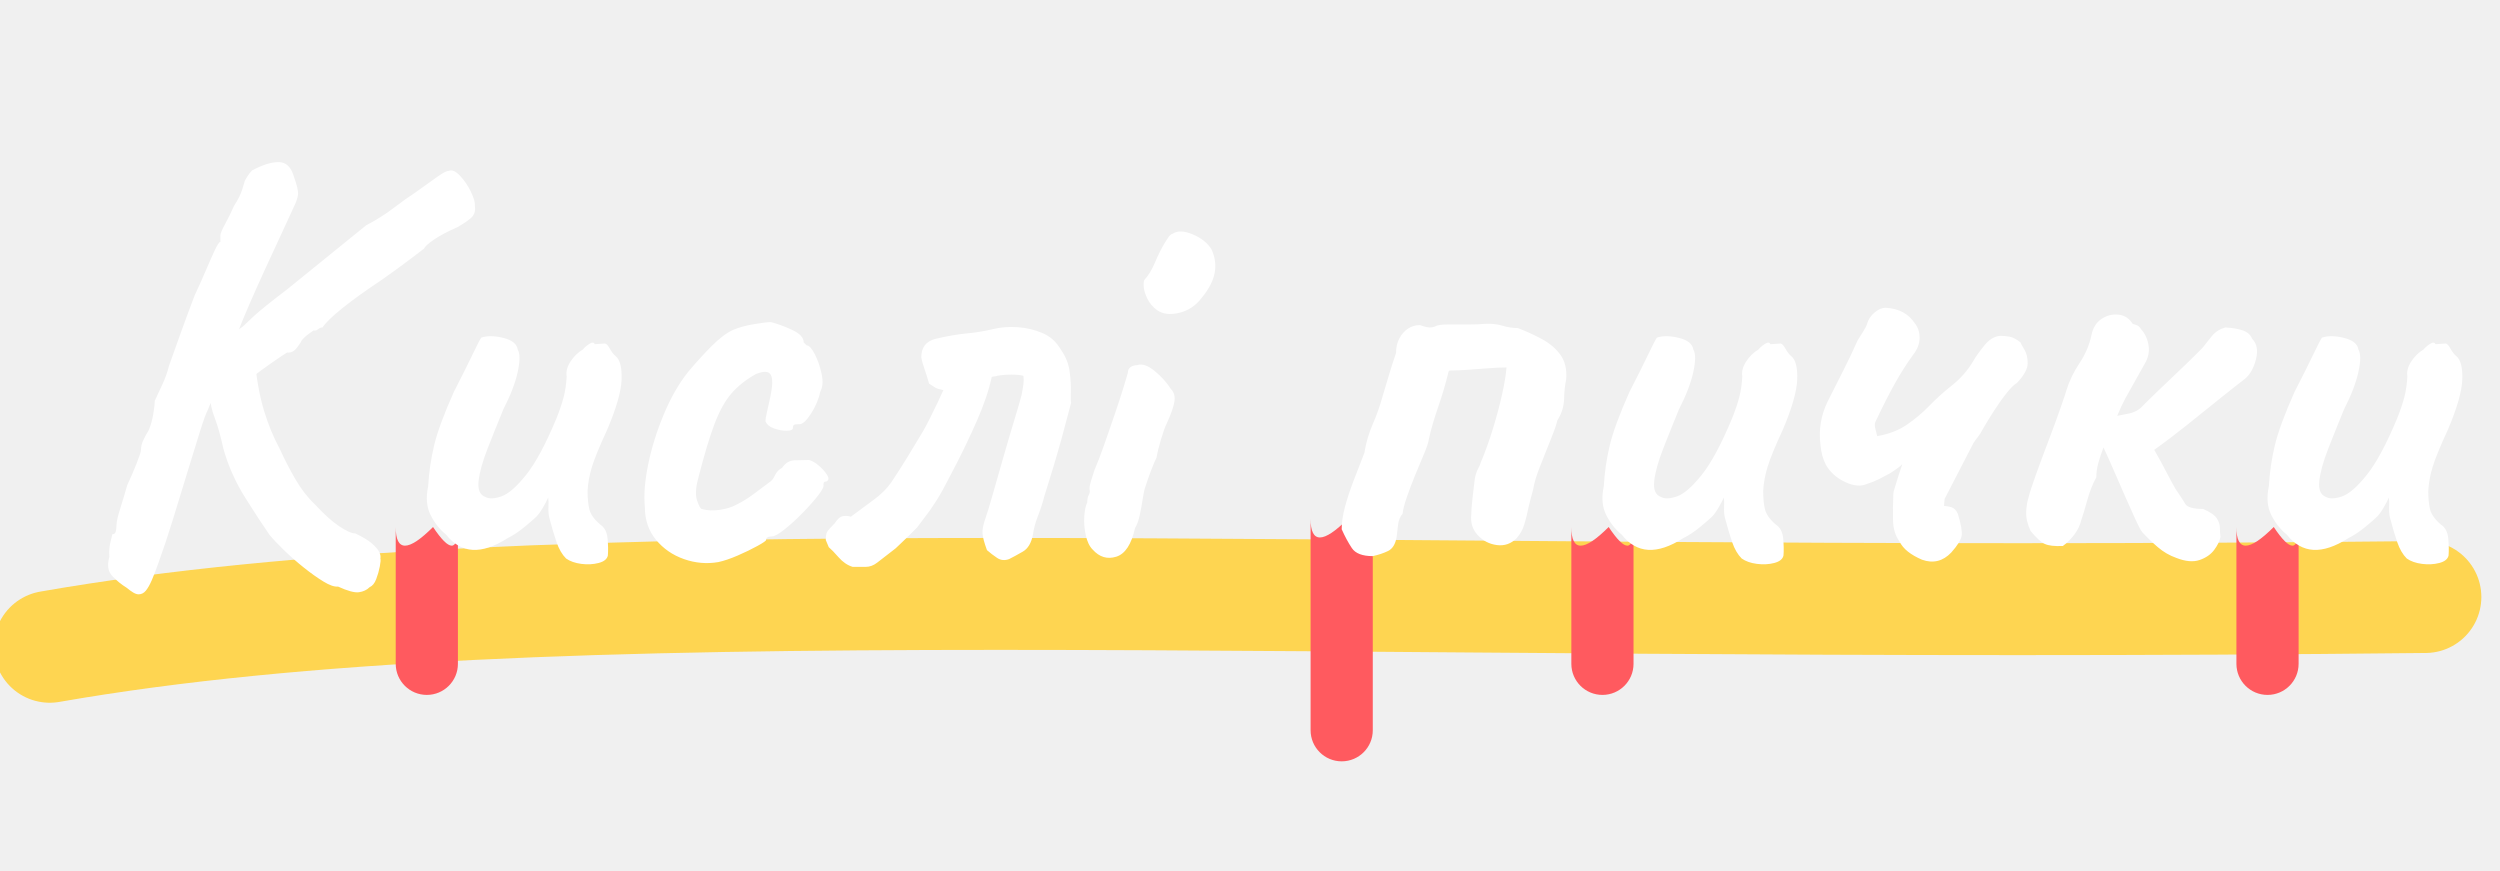
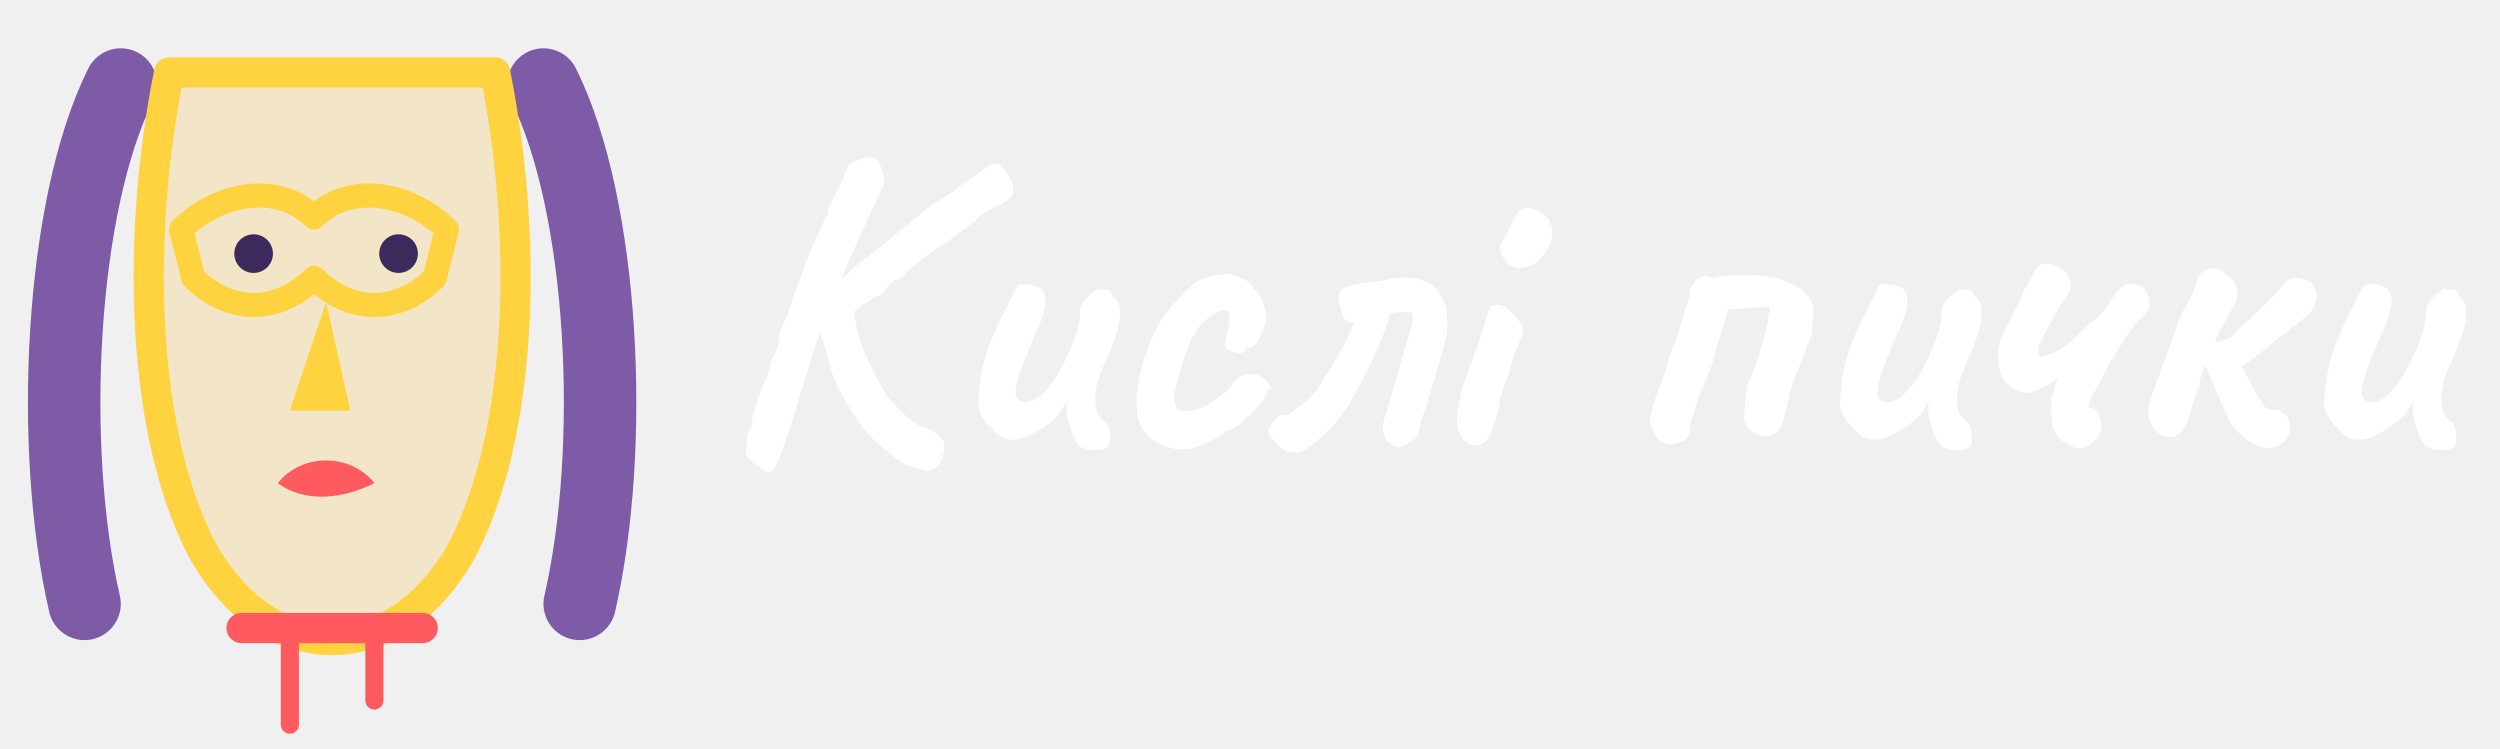
- <svg xmlns="http://www.w3.org/2000/svg" viewBox="0 0 402 140">
-   <path d="M8 104c80-14 200-6 382 -8" fill="none" stroke="#ffd23f" stroke-width="18" stroke-linecap="round" opacity=".9" />
-   <path d="M69.632 84.742 q4 6 4 0 v22 a5 5 0 0 1 -10 0 v-22 q0 6 6 0z" fill="#ff5a5f" />
-   <path d="M216.744 83.424 q4 6 4 0 v34 a5 5 0 0 1 -10 0 v-34 q0 6 6 0z" fill="#ff5a5f" />
-   <path d="M258.672 84.742 q4 6 4 0 v22 a5 5 0 0 1 -10 0 v-22 q0 6 6 0z" fill="#ff5a5f" />
-   <path d="M365.616 84.742 q4 6 4 0 v22 a5 5 0 0 1 -10 0 v-22 q0 6 6 0z" fill="#ff5a5f" />
-   <path fill="#ffffff" d="M20.368 94.512Q19.12 93.744 18.064 92.64Q17.008 91.536 17.584 89.568Q17.488 88.35 17.728 87.319Q17.968 86.288 18.064 85.913Q18.544 85.913 18.64 85.351Q18.736 84.789 18.736 84.414Q18.736 83.664 19.312 81.84Q19.888 80.016 20.464 78.0Q21.232 76.368 21.952 74.559Q22.672 72.75 22.672 72.336Q22.672 71.568 23.056 70.752Q23.44 69.936 23.92 69.168Q24.4 68.016 24.64 66.624Q24.88 65.232 24.88 64.464Q25.456 63.216 26.128 61.776Q26.8 60.336 27.184 58.8Q27.76 57.168 28.912 53.952Q30.064 50.736 31.312 47.472Q32.176 45.648 33.015 43.678Q33.855 41.708 34.507 40.3Q35.16 38.893 35.44 38.893Q35.44 38.893 35.44 38.565Q35.44 38.236 35.44 37.861Q35.44 37.392 36.208 36.0Q36.976 34.608 37.648 33.072Q38.608 31.632 38.992 30.336Q39.376 29.04 39.376 29.04Q39.376 29.04 39.743 28.428Q40.109 27.816 40.528 27.408Q43.024 26.064 44.8 26.064Q46.576 26.064 47.248 28.368Q48.016 30.48 47.92 31.296Q47.824 32.112 47.248 33.264Q46.48 34.992 45.248 37.617Q44.015 40.242 42.641 43.249Q41.266 46.255 40.081 48.976Q38.896 51.696 38.176 53.621Q37.456 55.546 37.456 56.016L33.424 65.904Q33.04 66.576 32.176 69.312Q31.312 72.048 30.16 75.84Q29.008 79.632 27.808 83.52Q26.608 87.408 25.456 90.576Q24.88 92.208 24.4 93.312Q23.92 94.416 23.44 94.992Q22.96 95.568 22.288 95.568Q21.904 95.568 21.424 95.28Q20.944 94.992 20.368 94.512ZM54.352 94.32Q53.488 94.416 52.0 93.504Q50.512 92.592 48.832 91.248Q47.152 89.904 45.664 88.464Q44.176 87.024 43.312 85.968Q41.776 83.76 39.424 80.016Q37.072 76.272 35.92 72.144Q35.248 69.072 34.528 67.2Q33.808 65.328 33.808 63.888L33.904 57.936L40.912 57.456Q41.41 62.64 42.457 66.048Q43.504 69.456 44.944 72.097Q46.096 74.64 47.488 77.04Q48.88 79.44 50.608 81.072Q52.816 83.472 54.544 84.624Q56.272 85.776 57.136 85.776Q58.96 86.64 59.824 87.408Q60.688 88.176 60.976 88.752Q61.264 89.328 61.168 89.808Q61.264 90.096 61.072 91.104Q60.88 92.112 60.496 93.12Q60.112 94.128 59.44 94.416Q58.768 95.088 57.712 95.232Q56.656 95.376 54.352 94.32ZM32.08 57.648 39.088 52.469Q39.376 52.176 40.768 50.88Q42.16 49.584 46.192 46.512L58.864 36.24Q61.264 34.992 63.28 33.456Q65.296 31.92 66.64 31.056Q68.272 29.904 70.0 28.656Q71.728 27.408 72.112 27.504Q72.88 27.12 73.936 28.224Q74.992 29.328 75.712 30.816Q76.432 32.304 76.353 33.072Q76.528 34.032 76.048 34.704Q75.568 35.376 73.552 36.528Q71.152 37.584 69.76 38.544Q68.368 39.504 68.176 39.984Q68.176 39.984 66.16 41.52Q64.144 43.056 61.36 45.018Q57.52 47.568 55.072 49.536Q52.624 51.504 51.856 52.656Q51.472 52.656 51.136 52.944Q50.8 53.232 50.416 53.136Q50.416 53.136 49.658 53.68Q48.9 54.224 48.496 54.768Q48.304 55.206 47.68 55.995Q47.056 56.784 46.152 56.688Q45.52 57.072 43.792 58.272Q42.064 59.472 40.192 60.912Q38.32 62.352 36.976 63.504Q35.632 64.656 35.536 64.848Z M91.024 89.808Q90.064 88.848 89.488 87.168Q88.912 85.488 88.336 83.28Q88.144 82.512 88.192 81.552Q88.24 80.592 88.144 80.016Q87.856 80.688 87.232 81.744Q86.608 82.8 86.032 83.28Q85.648 83.664 84.304 84.768Q82.96 85.872 81.616 86.544Q78.448 88.56 76.0 88.416Q73.552 88.272 71.728 85.968Q70.192 84.72 69.232 82.8Q68.272 80.88 68.848 78.192Q69.04 74.832 69.808 71.616Q70.576 68.4 72.976 63.024Q74.992 59.088 76.048 56.88Q77.104 54.672 77.392 54.288Q78.832 53.808 80.944 54.336Q83.056 54.864 83.248 56.208Q83.824 57.168 83.248 59.808Q82.672 62.448 80.944 65.808Q79.6 69.072 78.4 72.144Q77.2 75.216 76.96 77.328Q76.72 79.44 78.064 79.92Q78.928 80.4 80.608 79.824Q82.288 79.248 84.592 76.368Q86.896 73.488 89.488 67.248Q90.256 65.328 90.64 63.84Q91.024 62.352 91.12 60.528Q90.928 59.376 91.744 58.128Q92.56 56.88 93.712 56.208Q94.096 55.728 94.768 55.296Q95.44 54.864 95.632 55.344L97.168 55.248Q97.552 55.152 98.032 56.016Q98.512 56.88 98.992 57.264Q100.048 58.128 99.952 61.008Q99.856 63.888 97.648 69.072Q95.824 73.008 95.2 75.024Q94.576 77.04 94.48 78.96Q94.48 80.688 94.768 81.888Q95.056 83.088 96.496 84.336Q97.552 85.008 97.696 86.592Q97.84 88.176 97.744 89.328Q97.552 90.192 96.256 90.528Q94.96 90.864 93.472 90.672Q91.984 90.48 91.024 89.808Z M115.504 90.384Q112.72 90.864 109.984 89.904Q107.248 88.944 105.472 86.784Q103.696 84.624 103.696 81.552Q103.408 78.672 104.224 74.688Q105.04 70.704 106.72 66.672Q108.4 62.64 110.608 59.856Q112.528 57.552 114.448 55.632Q116.368 53.712 117.904 53.04Q119.248 52.464 121.216 52.128Q123.184 51.792 123.952 51.792Q125.488 52.176 127.36 53.04Q129.232 53.904 129.232 55.056Q129.232 55.056 129.472 55.296Q129.712 55.536 129.712 55.536Q130.288 55.536 131.008 56.928Q131.728 58.32 132.112 60.096Q132.496 61.872 131.92 62.928Q131.536 64.752 130.432 66.48Q129.328 68.208 128.56 68.208Q128.176 68.208 127.84 68.256Q127.504 68.304 127.504 68.784Q127.504 69.264 126.496 69.264Q125.488 69.264 124.432 68.88Q123.376 68.496 123.088 67.728Q123.088 67.248 123.28 66.48Q123.472 65.712 123.856 63.888Q124.432 61.2 123.952 60.288Q123.472 59.376 121.552 60.144Q119.152 61.488 117.616 63.264Q116.08 65.04 114.88 68.208Q113.68 71.376 112.24 77.04Q111.664 79.248 112.096 80.496Q112.528 81.744 112.816 81.84Q114.16 82.224 115.744 81.984Q117.328 81.744 118.384 81.168Q119.92 80.4 121.12 79.488Q122.32 78.576 123.76 77.52Q124.24 77.232 124.624 76.416Q125.008 75.6 125.776 75.216Q126.544 74.064 127.744 74.016Q128.944 73.968 130.096 73.968Q130.864 74.16 131.728 74.928Q132.592 75.696 133.024 76.416Q133.456 77.136 132.88 77.424Q132.496 77.424 132.448 77.664Q132.4 77.904 132.4 77.904Q132.592 78.322 131.584 79.627Q130.576 80.932 129.04 82.498Q127.504 84.064 126.112 85.16Q124.72 86.256 124.144 86.256Q123.184 86.256 123.184 86.832Q123.184 87.024 121.792 87.792Q120.4 88.56 118.624 89.328Q116.848 90.096 115.504 90.384Z M137.104 91.152Q135.856 90.768 134.848 89.616Q133.84 88.464 133.264 87.984Q133.168 87.696 133.024 87.408Q132.88 87.12 132.784 86.832Q132.784 85.872 133.024 85.488Q133.264 85.104 134.224 84.144Q134.896 83.088 135.568 82.992Q136.24 82.896 136.816 83.088Q138.736 81.648 140.512 80.352Q142.288 79.056 143.344 77.52Q144.688 75.504 145.984 73.392Q147.28 71.28 148.528 69.168Q149.008 68.304 149.584 67.152Q150.16 66.0 150.736 64.8Q151.312 63.6 151.696 62.736Q150.736 62.544 150.352 62.304Q149.968 62.064 149.392 61.68Q149.104 60.624 148.672 59.376Q148.24 58.128 148.144 57.456Q148.144 55.056 150.448 54.48Q153.328 53.808 155.44 53.616Q157.552 53.424 159.568 52.944Q161.488 52.464 163.6 52.608Q165.712 52.752 167.536 53.52Q168.496 53.904 169.264 54.576Q170.032 55.248 170.704 56.4Q171.76 57.936 172.0 59.76Q172.24 61.584 172.192 62.976Q172.144 64.368 172.24 64.752Q171.952 65.808 171.376 68.016Q170.8 70.224 170.08 72.72Q169.36 75.216 168.736 77.184Q168.112 79.152 167.92 79.824Q167.536 81.36 166.912 82.944Q166.288 84.528 166.096 85.968Q165.712 87.984 164.464 88.704Q163.216 89.424 162.256 89.904Q161.2 90.288 160.336 89.712Q159.472 89.136 158.704 88.464Q158.032 86.64 157.984 85.728Q157.936 84.816 158.512 83.184Q158.8 82.416 159.568 79.728Q160.336 77.04 161.296 73.68Q162.256 70.32 163.12 67.488Q163.984 64.656 164.272 63.504Q164.464 62.544 164.56 61.824Q164.656 61.104 164.56 60.432Q163.888 60.24 162.64 60.24Q161.392 60.24 160.336 60.432Q160.144 60.528 159.904 60.528Q159.664 60.528 159.472 60.624Q159.088 62.352 158.512 64.032Q157.936 65.712 157.12 67.584Q156.304 69.456 155.2 71.76Q154.096 74.064 152.56 76.944Q151.6 78.864 150.64 80.4Q149.68 81.936 148.624 83.28L147.472 84.816Q146.896 85.392 146.224 86.064Q145.552 86.736 144.976 87.264Q144.4 87.792 144.016 88.176L141.04 90.48Q140.176 91.152 139.216 91.152Q138.256 91.152 137.104 91.152Z M175.696 88.368Q174.928 87.6 174.592 86.064Q174.256 84.528 174.352 83.04Q174.448 81.552 174.832 80.784Q174.832 80.016 175.072 79.584Q175.312 79.152 175.216 78.768Q175.12 78.384 175.408 77.424Q175.696 76.464 175.984 75.6Q176.656 74.064 177.52 71.616Q178.384 69.168 179.248 66.624Q180.112 64.08 180.688 62.208Q181.264 60.336 181.36 59.952Q181.36 58.8 182.896 58.704Q184.048 58.32 185.68 59.664Q187.312 61.008 188.272 62.544Q189.04 63.312 188.848 64.56Q188.656 65.808 187.6 68.112Q187.216 68.88 186.688 70.656Q186.16 72.432 185.968 73.584Q185.584 74.352 185.056 75.744Q184.528 77.136 184.144 78.384Q183.952 78.864 183.76 80.16Q183.568 81.456 183.28 82.8Q182.992 84.144 182.512 84.912Q181.648 88.848 179.488 89.52Q177.328 90.192 175.696 88.368ZM186.064 49.872Q185.008 49.104 184.48 48.0Q183.952 46.896 183.904 46.032Q183.856 45.168 184.048 44.976Q185.008 43.92 185.728 42.192Q186.448 40.464 187.312 39.024Q187.504 38.736 187.84 38.208Q188.176 37.68 188.56 37.584Q189.712 36.816 191.776 37.68Q193.84 38.544 194.8 40.08Q195.664 41.904 195.328 43.824Q194.992 45.744 193.264 47.856Q191.824 49.776 189.616 50.304Q187.408 50.832 186.064 49.872Z M220.736 89.424Q218.24 89.424 217.376 88.128Q216.512 86.832 215.744 85.104Q215.744 83.472 216.272 81.504Q216.8 79.536 217.664 77.28Q218.528 75.024 219.392 72.816Q219.776 70.416 220.736 68.208Q221.696 66.0 222.272 63.888Q222.848 61.968 223.376 60.192Q223.904 58.416 224.48 56.784Q224.48 55.44 225.008 54.432Q225.536 53.424 226.4 52.848Q227.264 52.272 228.32 52.272Q229.376 52.656 229.904 52.656Q230.432 52.656 230.816 52.464Q231.296 52.176 232.832 52.176Q234.368 52.176 236.096 52.176Q237.824 52.176 238.688 52.08Q240.32 51.984 241.568 52.368Q242.816 52.752 244.064 52.752Q246.08 53.52 247.952 54.528Q249.824 55.536 250.928 57.072Q252.032 58.608 251.84 61.008Q251.552 62.352 251.504 64.176Q251.456 66.0 250.4 67.632Q250.304 68.304 249.44 70.464Q248.576 72.624 247.664 74.928Q246.752 77.232 246.56 78.576Q246.368 79.248 246.176 80.016Q245.984 80.784 245.792 81.552Q245.504 82.992 245.12 84.288Q244.736 85.584 243.872 86.544Q242.528 87.888 240.704 87.648Q238.88 87.408 237.632 86.064Q236.384 84.72 236.576 82.8Q236.576 81.936 236.768 80.208Q236.96 78.48 237.152 76.944Q237.344 75.984 237.68 75.36Q238.016 74.736 238.112 74.352Q239.168 71.856 240.08 68.88Q240.992 65.904 241.568 63.264Q242.144 60.624 242.24 59.088Q240.896 59.088 239.12 59.232Q237.344 59.376 235.856 59.472Q234.368 59.568 233.696 59.568Q233.12 59.568 233.024 59.616Q232.928 59.664 232.832 60.144Q232.256 62.544 231.248 65.472Q230.24 68.4 229.76 70.608Q229.664 71.376 228.992 72.96Q228.32 74.544 227.552 76.416Q226.784 78.288 226.208 79.968Q225.632 81.648 225.536 82.608Q224.96 83.28 224.816 84.336Q224.672 85.392 224.576 86.352Q224.288 88.08 223.184 88.608Q222.08 89.136 220.736 89.424Z M280.064 89.808Q279.104 88.848 278.528 87.168Q277.952 85.488 277.376 83.28Q277.184 82.512 277.232 81.552Q277.28 80.592 277.184 80.016Q276.896 80.688 276.272 81.744Q275.648 82.8 275.072 83.28Q274.688 83.664 273.344 84.768Q272.0 85.872 270.656 86.544Q267.488 88.56 265.04 88.416Q262.592 88.272 260.768 85.968Q259.232 84.72 258.272 82.8Q257.312 80.88 257.888 78.192Q258.08 74.832 258.848 71.616Q259.616 68.4 262.016 63.024Q264.032 59.088 265.088 56.88Q266.144 54.672 266.432 54.288Q267.872 53.808 269.984 54.336Q272.096 54.864 272.288 56.208Q272.864 57.168 272.288 59.808Q271.712 62.448 269.984 65.808Q268.64 69.072 267.44 72.144Q266.24 75.216 266.0 77.328Q265.76 79.44 267.104 79.92Q267.968 80.4 269.648 79.824Q271.328 79.248 273.632 76.368Q275.936 73.488 278.528 67.248Q279.296 65.328 279.68 63.84Q280.064 62.352 280.16 60.528Q279.968 59.376 280.784 58.128Q281.6 56.88 282.752 56.208Q283.136 55.728 283.808 55.296Q284.48 54.864 284.672 55.344L286.208 55.248Q286.592 55.152 287.072 56.016Q287.552 56.88 288.032 57.264Q289.088 58.128 288.992 61.008Q288.896 63.888 286.688 69.072Q284.864 73.008 284.24 75.024Q283.616 77.04 283.52 78.96Q283.52 80.688 283.808 81.888Q284.096 83.088 285.536 84.336Q286.592 85.008 286.736 86.592Q286.88 88.176 286.784 89.328Q286.592 90.192 285.296 90.528Q284.0 90.864 282.512 90.672Q281.024 90.48 280.064 89.808Z M309.056 90.0Q307.712 89.424 306.8 88.704Q305.888 87.984 305.408 87.024Q304.448 85.68 304.4 83.712Q304.352 81.744 304.448 79.44Q304.448 79.152 304.592 78.72Q304.736 78.288 304.928 77.616Q305.12 76.944 305.36 76.224Q305.6 75.504 305.888 74.64Q305.504 75.024 305.024 75.36Q304.544 75.696 303.968 76.08Q303.104 76.56 302.144 77.04Q301.184 77.52 300.224 77.808Q298.784 78.48 296.72 77.52Q294.656 76.56 293.6 74.736Q293.216 73.968 293.024 73.248Q292.832 72.528 292.736 71.568Q292.256 67.92 293.888 64.56Q295.136 62.064 296.384 59.616Q297.632 57.168 298.688 54.768Q299.168 54.0 299.648 53.232Q300.128 52.464 300.224 52.08Q300.512 51.024 301.424 50.256Q302.336 49.488 303.2 49.488Q304.832 49.584 305.984 50.208Q307.136 50.832 307.904 51.984Q308.672 52.944 308.672 54.336Q308.672 55.728 307.616 57.072Q306.08 59.184 304.688 61.68Q303.296 64.176 301.664 67.632Q301.376 68.112 301.52 68.784Q301.664 69.456 301.856 70.128Q304.64 69.648 306.608 68.304Q308.576 66.96 310.256 65.232Q311.936 63.504 313.76 62.064Q315.968 60.336 317.312 58.032Q317.984 56.88 319.136 55.488Q320.288 54.096 321.632 54.0Q322.4 54.0 323.168 54.144Q323.936 54.288 324.896 55.056Q324.992 55.344 325.52 56.208Q326.048 57.072 326.048 58.416Q326.048 59.76 324.32 61.584Q323.744 61.872 322.736 63.12Q321.728 64.368 320.672 66.0Q319.616 67.632 318.848 68.976Q318.464 69.744 318.032 70.272Q317.6 70.8 317.312 71.28L312.704 80.208Q312.704 80.304 312.656 80.64Q312.608 80.976 312.608 81.36Q313.088 81.36 313.76 81.552Q314.432 81.744 314.816 82.608Q315.584 85.104 315.44 86.112Q315.296 87.12 313.76 88.848Q311.744 90.96 309.056 90.0Z M349.952 89.712Q348.32 89.136 346.976 87.984Q345.632 86.832 344.48 85.584Q344.096 85.104 343.376 83.52Q342.656 81.936 341.744 79.872Q340.832 77.808 339.92 75.696Q339.008 73.584 338.24 71.952Q337.76 73.2 337.424 74.4Q337.088 75.6 337.088 76.752Q336.224 78.288 335.6 80.544Q334.976 82.8 334.688 83.568Q334.4 84.816 333.584 85.92Q332.768 87.024 331.712 87.792Q329.696 87.888 328.784 87.456Q327.872 87.024 326.528 85.392Q325.76 83.76 325.808 82.368Q325.856 80.976 326.24 79.824Q326.432 78.96 327.344 76.416Q328.256 73.872 329.408 70.848Q330.56 67.824 331.376 65.472Q332.192 63.12 332.288 62.736Q332.96 60.528 334.4 58.368Q335.84 56.208 336.32 53.808Q336.704 52.08 337.952 51.264Q339.2 50.448 340.64 50.592Q342.08 50.736 342.944 52.08Q343.328 52.176 343.664 52.32Q344.0 52.464 344.288 52.944Q345.248 54.0 345.488 55.536Q345.728 57.072 344.864 58.512Q343.808 60.432 343.088 61.68Q342.368 62.928 341.744 64.08Q341.12 65.232 340.448 66.864Q341.408 66.672 342.176 66.528Q342.944 66.384 343.568 66.048Q344.192 65.712 344.864 64.944Q345.44 64.368 346.88 62.976Q348.32 61.584 350.0 60.0Q351.68 58.416 352.88 57.216Q354.08 56.016 354.176 55.92Q354.848 55.056 355.664 54.048Q356.48 53.04 357.824 52.656Q359.552 52.752 360.656 53.136Q361.76 53.52 362.144 54.48Q363.296 55.632 362.768 57.744Q362.24 59.856 360.992 60.912Q359.36 62.16 356.912 64.128Q354.464 66.096 351.776 68.256Q349.088 70.416 346.4 72.336Q347.456 74.16 348.32 75.84Q349.184 77.52 349.856 78.672Q350.912 80.208 351.392 81.024Q351.872 81.84 354.272 81.84Q356.0 82.608 356.48 83.376Q356.96 84.144 356.96 84.864Q356.96 85.584 357.056 86.352Q356.864 87.312 356.048 88.416Q355.232 89.52 353.696 90.048Q352.16 90.576 349.952 89.712Z M387.008 89.808Q386.048 88.848 385.472 87.168Q384.896 85.488 384.32 83.28Q384.128 82.512 384.176 81.552Q384.224 80.592 384.128 80.016Q383.84 80.688 383.216 81.744Q382.592 82.8 382.016 83.28Q381.632 83.664 380.288 84.768Q378.944 85.872 377.6 86.544Q374.432 88.56 371.984 88.416Q369.536 88.272 367.712 85.968Q366.176 84.72 365.216 82.8Q364.256 80.88 364.832 78.192Q365.024 74.832 365.792 71.616Q366.56 68.4 368.96 63.024Q370.976 59.088 372.032 56.88Q373.088 54.672 373.376 54.288Q374.816 53.808 376.928 54.336Q379.04 54.864 379.232 56.208Q379.808 57.168 379.232 59.808Q378.656 62.448 376.928 65.808Q375.584 69.072 374.384 72.144Q373.184 75.216 372.944 77.328Q372.704 79.44 374.048 79.92Q374.912 80.4 376.592 79.824Q378.272 79.248 380.576 76.368Q382.88 73.488 385.472 67.248Q386.24 65.328 386.624 63.84Q387.008 62.352 387.104 60.528Q386.912 59.376 387.728 58.128Q388.544 56.88 389.696 56.208Q390.08 55.728 390.752 55.296Q391.424 54.864 391.616 55.344L393.152 55.248Q393.536 55.152 394.016 56.016Q394.496 56.88 394.976 57.264Q396.032 58.128 395.936 61.008Q395.84 63.888 393.632 69.072Q391.808 73.008 391.184 75.024Q390.56 77.04 390.464 78.96Q390.464 80.688 390.752 81.888Q391.04 83.088 392.48 84.336Q393.536 85.008 393.68 86.592Q393.824 88.176 393.728 89.328Q393.536 90.192 392.24 90.528Q390.944 90.864 389.456 90.672Q387.968 90.48 387.008 89.808Z" />
+ <svg xmlns="http://www.w3.org/2000/svg" viewBox="0 0 414 124">
+   <g stroke-linecap="round" stroke-linejoin="round">
+     <path d="M20 14c-10 20-12 60-6 86M90 14c10 20 12 60 6 86" stroke="#7d5ba6" stroke-width="12" fill="none" />
+     <path d="M28 12h54c6 30 4 62-6 80-6 10-14 14-21 14s-15-4-21-14c-10-18-12-50-6-80z" fill="#f3e6c8" stroke="#ffd23f" stroke-width="5" />
+     <path d="M30 38c6-6 16-8 22-2 6-6 16-4 22 2l-2 8c-6 6-14 6-20 0-6 6-14 6-20 0z" fill="none" stroke="#ffd23f" stroke-width="4" />
+     <circle cx="42" cy="42" r="3.2" fill="#3d2a5c" />
+     <circle cx="66" cy="42" r="3.2" fill="#3d2a5c" />
+     <path d="M54 50l-6 18h10z" fill="#ffd23f" />
+     <path d="M46 80c4-5 12-5 16 0-6 3-12 3-16 0z" fill="#ff5a5f" />
+     <path d="M40 104h30" stroke="#ff5a5f" stroke-width="5" />
+     <path d="M48 106v14M62 106v10" stroke="#ff5a5f" stroke-width="3" />
+   </g>
+   <path fill="#ffffff" d="M125.776 77.384Q124.84 76.808 124.048 75.98Q123.256 75.152 123.688 73.676Q123.616 72.762 123.796 71.989Q123.976 71.216 124.048 70.935Q124.408 70.935 124.48 70.513Q124.552 70.091 124.552 69.81Q124.552 69.248 124.984 67.88Q125.416 66.512 125.848 65.0Q126.424 63.776 126.964 62.419Q127.504 61.062 127.504 60.752Q127.504 60.176 127.792 59.564Q128.08 58.952 128.44 58.376Q128.8 57.512 128.98 56.468Q129.16 55.424 129.16 54.848Q129.592 53.912 130.096 52.832Q130.6 51.752 130.888 50.6Q131.32 49.376 132.184 46.964Q133.048 44.552 133.984 42.104Q134.632 40.736 135.261 39.258Q135.891 37.781 136.381 36.725Q136.87 35.67 137.08 35.67Q137.08 35.67 137.08 35.424Q137.08 35.177 137.08 34.896Q137.08 34.544 137.656 33.5Q138.232 32.456 138.736 31.304Q139.456 30.224 139.744 29.252Q140.032 28.28 140.032 28.28Q140.032 28.28 140.307 27.821Q140.582 27.362 140.896 27.056Q142.768 26.048 144.1 26.048Q145.432 26.048 145.936 27.776Q146.512 29.36 146.44 29.972Q146.368 30.584 145.936 31.448Q145.36 32.744 144.436 34.713Q143.511 36.681 142.48 38.936Q141.45 41.191 140.561 43.232Q139.672 45.272 139.132 46.716Q138.592 48.16 138.592 48.512L135.568 55.928Q135.28 56.432 134.632 58.484Q133.984 60.536 133.12 63.38Q132.256 66.224 131.356 69.14Q130.456 72.056 129.592 74.432Q129.16 75.656 128.8 76.484Q128.44 77.312 128.08 77.744Q127.72 78.176 127.216 78.176Q126.928 78.176 126.568 77.96Q126.208 77.744 125.776 77.384ZM151.264 77.24Q150.616 77.312 149.5 76.628Q148.384 75.944 147.124 74.936Q145.864 73.928 144.748 72.848Q143.632 71.768 142.984 70.976Q141.832 69.32 140.068 66.512Q138.304 63.704 137.44 60.608Q136.936 58.304 136.396 56.9Q135.856 55.496 135.856 54.416L135.928 49.952L141.184 49.592Q141.558 53.48 142.343 56.036Q143.128 58.592 144.208 60.573Q145.072 62.48 146.116 64.28Q147.16 66.08 148.456 67.304Q150.112 69.104 151.408 69.968Q152.704 70.832 153.352 70.832Q154.72 71.48 155.368 72.056Q156.016 72.632 156.232 73.064Q156.448 73.496 156.376 73.856Q156.448 74.072 156.304 74.828Q156.16 75.584 155.872 76.34Q155.584 77.096 155.08 77.312Q154.576 77.816 153.784 77.924Q152.992 78.032 151.264 77.24ZM134.56 49.736 139.816 45.852Q140.032 45.632 141.076 44.66Q142.12 43.688 145.144 41.384L154.648 33.68Q156.448 32.744 157.96 31.592Q159.472 30.44 160.48 29.792Q161.704 28.928 163.0 27.992Q164.296 27.056 164.584 27.128Q165.16 26.84 165.952 27.668Q166.744 28.496 167.284 29.612Q167.824 30.728 167.765 31.304Q167.896 32.024 167.536 32.528Q167.176 33.032 165.664 33.896Q163.864 34.688 162.82 35.408Q161.776 36.128 161.632 36.488Q161.632 36.488 160.12 37.64Q158.608 38.792 156.52 40.263Q153.64 42.176 151.804 43.652Q149.968 45.128 149.392 45.992Q149.104 45.992 148.852 46.208Q148.6 46.424 148.312 46.352Q148.312 46.352 147.744 46.76Q147.175 47.168 146.872 47.576Q146.728 47.905 146.26 48.496Q145.792 49.088 145.114 49.016Q144.64 49.304 143.344 50.204Q142.048 51.104 140.644 52.184Q139.24 53.264 138.232 54.128Q137.224 54.992 137.152 55.136Z M178.768 73.856Q178.048 73.136 177.616 71.876Q177.184 70.616 176.752 68.96Q176.608 68.384 176.644 67.664Q176.68 66.944 176.608 66.512Q176.392 67.016 175.924 67.808Q175.456 68.6 175.024 68.96Q174.736 69.248 173.728 70.076Q172.72 70.904 171.712 71.408Q169.336 72.92 167.5 72.812Q165.664 72.704 164.296 70.976Q163.144 70.04 162.424 68.6Q161.704 67.16 162.136 65.144Q162.28 62.624 162.856 60.212Q163.432 57.8 165.232 53.768Q166.744 50.816 167.536 49.16Q168.328 47.504 168.544 47.216Q169.624 46.856 171.208 47.252Q172.792 47.648 172.936 48.656Q173.368 49.376 172.936 51.356Q172.504 53.336 171.208 55.856Q170.2 58.304 169.3 60.608Q168.4 62.912 168.22 64.496Q168.04 66.08 169.048 66.44Q169.696 66.8 170.956 66.368Q172.216 65.936 173.944 63.776Q175.672 61.616 177.616 56.936Q178.192 55.496 178.48 54.38Q178.768 53.264 178.84 51.896Q178.696 51.032 179.308 50.096Q179.92 49.16 180.784 48.656Q181.072 48.296 181.576 47.972Q182.08 47.648 182.224 48.008L183.376 47.936Q183.664 47.864 184.024 48.512Q184.384 49.16 184.744 49.448Q185.536 50.096 185.464 52.256Q185.392 54.416 183.736 58.304Q182.368 61.256 181.9 62.768Q181.432 64.28 181.36 65.72Q181.36 67.016 181.576 67.916Q181.792 68.816 182.872 69.752Q183.664 70.256 183.772 71.444Q183.88 72.632 183.808 73.496Q183.664 74.144 182.692 74.396Q181.72 74.648 180.604 74.504Q179.488 74.36 178.768 73.856Z M197.128 74.288Q195.04 74.648 192.988 73.928Q190.936 73.208 189.604 71.588Q188.272 69.968 188.272 67.664Q188.056 65.504 188.668 62.516Q189.28 59.528 190.54 56.504Q191.8 53.48 193.456 51.392Q194.896 49.664 196.336 48.224Q197.776 46.784 198.928 46.28Q199.936 45.848 201.412 45.596Q202.888 45.344 203.464 45.344Q204.616 45.632 206.02 46.28Q207.424 46.928 207.424 47.792Q207.424 47.792 207.604 47.972Q207.784 48.152 207.784 48.152Q208.216 48.152 208.756 49.196Q209.296 50.24 209.584 51.572Q209.872 52.904 209.44 53.696Q209.152 55.064 208.324 56.36Q207.496 57.656 206.92 57.656Q206.632 57.656 206.38 57.692Q206.128 57.728 206.128 58.088Q206.128 58.448 205.372 58.448Q204.616 58.448 203.824 58.16Q203.032 57.872 202.816 57.296Q202.816 56.936 202.96 56.36Q203.104 55.784 203.392 54.416Q203.824 52.4 203.464 51.716Q203.104 51.032 201.664 51.608Q199.864 52.616 198.712 53.948Q197.56 55.28 196.66 57.656Q195.76 60.032 194.68 64.28Q194.248 65.936 194.572 66.872Q194.896 67.808 195.112 67.88Q196.12 68.168 197.308 67.988Q198.496 67.808 199.288 67.376Q200.44 66.8 201.34 66.116Q202.24 65.432 203.32 64.64Q203.68 64.424 203.968 63.812Q204.256 63.2 204.832 62.912Q205.408 62.048 206.308 62.012Q207.208 61.976 208.072 61.976Q208.648 62.12 209.296 62.696Q209.944 63.272 210.268 63.812Q210.592 64.352 210.16 64.568Q209.872 64.568 209.836 64.748Q209.8 64.928 209.8 64.928Q209.944 65.241 209.188 66.22Q208.432 67.199 207.28 68.373Q206.128 69.548 205.084 70.37Q204.04 71.192 203.608 71.192Q202.888 71.192 202.888 71.624Q202.888 71.768 201.844 72.344Q200.8 72.92 199.468 73.496Q198.136 74.072 197.128 74.288Z M213.328 74.864Q212.392 74.576 211.636 73.712Q210.88 72.848 210.448 72.488Q210.376 72.272 210.268 72.056Q210.16 71.84 210.088 71.624Q210.088 70.904 210.268 70.616Q210.448 70.328 211.168 69.608Q211.672 68.816 212.176 68.744Q212.68 68.672 213.112 68.816Q214.552 67.736 215.884 66.764Q217.216 65.792 218.008 64.64Q219.016 63.128 219.988 61.544Q220.96 59.96 221.896 58.376Q222.256 57.728 222.688 56.864Q223.12 56.0 223.552 55.1Q223.984 54.2 224.272 53.552Q223.552 53.408 223.264 53.228Q222.976 53.048 222.544 52.76Q222.328 51.968 222.004 51.032Q221.68 50.096 221.608 49.592Q221.608 47.792 223.336 47.36Q225.496 46.856 227.08 46.712Q228.664 46.568 230.176 46.208Q231.616 45.848 233.2 45.956Q234.784 46.064 236.152 46.64Q236.872 46.928 237.448 47.432Q238.024 47.936 238.528 48.8Q239.32 49.952 239.5 51.32Q239.68 52.688 239.644 53.732Q239.608 54.776 239.68 55.064Q239.464 55.856 239.032 57.512Q238.6 59.168 238.06 61.04Q237.52 62.912 237.052 64.388Q236.584 65.864 236.44 66.368Q236.152 67.52 235.684 68.708Q235.216 69.896 235.072 70.976Q234.784 72.488 233.848 73.028Q232.912 73.568 232.192 73.928Q231.4 74.216 230.752 73.784Q230.104 73.352 229.528 72.848Q229.024 71.48 228.988 70.796Q228.952 70.112 229.384 68.888Q229.6 68.312 230.176 66.296Q230.752 64.28 231.472 61.76Q232.192 59.24 232.84 57.116Q233.488 54.992 233.704 54.128Q233.848 53.408 233.92 52.868Q233.992 52.328 233.92 51.824Q233.416 51.68 232.48 51.68Q231.544 51.68 230.752 51.824Q230.608 51.896 230.428 51.896Q230.248 51.896 230.104 51.968Q229.816 53.264 229.384 54.524Q228.952 55.784 228.34 57.188Q227.728 58.592 226.9 60.32Q226.072 62.048 224.92 64.208Q224.2 65.648 223.48 66.8Q222.76 67.952 221.968 68.96L221.104 70.112Q220.672 70.544 220.168 71.048Q219.664 71.552 219.232 71.948Q218.8 72.344 218.512 72.632L216.28 74.36Q215.632 74.864 214.912 74.864Q214.192 74.864 213.328 74.864Z M242.272 72.776Q241.696 72.2 241.444 71.048Q241.192 69.896 241.264 68.78Q241.336 67.664 241.624 67.088Q241.624 66.512 241.804 66.188Q241.984 65.864 241.912 65.576Q241.84 65.288 242.056 64.568Q242.272 63.848 242.488 63.2Q242.992 62.048 243.64 60.212Q244.288 58.376 244.936 56.468Q245.584 54.56 246.016 53.156Q246.448 51.752 246.52 51.464Q246.52 50.6 247.672 50.528Q248.536 50.24 249.76 51.248Q250.984 52.256 251.704 53.408Q252.28 53.984 252.136 54.92Q251.992 55.856 251.2 57.584Q250.912 58.16 250.516 59.492Q250.12 60.824 249.976 61.688Q249.688 62.264 249.292 63.308Q248.896 64.352 248.608 65.288Q248.464 65.648 248.32 66.62Q248.176 67.592 247.96 68.6Q247.744 69.608 247.384 70.184Q246.736 73.136 245.116 73.64Q243.496 74.144 242.272 72.776ZM250.048 43.904Q249.256 43.328 248.86 42.5Q248.464 41.672 248.428 41.024Q248.392 40.376 248.536 40.232Q249.256 39.44 249.796 38.144Q250.336 36.848 250.984 35.768Q251.128 35.552 251.38 35.156Q251.632 34.76 251.92 34.688Q252.784 34.112 254.332 34.76Q255.88 35.408 256.6 36.56Q257.248 37.928 256.996 39.368Q256.744 40.808 255.448 42.392Q254.368 43.832 252.712 44.228Q251.056 44.624 250.048 43.904Z  M276.976 73.568Q275.104 73.568 274.456 72.596Q273.808 71.624 273.232 70.328Q273.232 69.104 273.628 67.628Q274.024 66.152 274.672 64.46Q275.32 62.768 275.968 61.112Q276.256 59.312 276.976 57.656Q277.696 56.0 278.128 54.416Q278.56 52.976 278.956 51.644Q279.352 50.312 279.784 49.088Q279.784 48.08 280.18 47.324Q280.576 46.568 281.224 46.136Q281.872 45.704 282.664 45.704Q283.456 45.992 283.852 45.992Q284.248 45.992 284.536 45.848Q284.896 45.632 286.048 45.632Q287.2 45.632 288.496 45.632Q289.792 45.632 290.44 45.56Q291.664 45.488 292.6 45.776Q293.536 46.064 294.472 46.064Q295.984 46.64 297.388 47.396Q298.792 48.152 299.62 49.304Q300.448 50.456 300.304 52.256Q300.088 53.264 300.052 54.632Q300.016 56.0 299.224 57.224Q299.152 57.728 298.504 59.348Q297.856 60.968 297.172 62.696Q296.488 64.424 296.344 65.432Q296.2 65.936 296.056 66.512Q295.912 67.088 295.768 67.664Q295.552 68.744 295.264 69.716Q294.976 70.688 294.328 71.408Q293.32 72.416 291.952 72.236Q290.584 72.056 289.648 71.048Q288.712 70.04 288.856 68.6Q288.856 67.952 289.0 66.656Q289.144 65.36 289.288 64.208Q289.432 63.488 289.684 63.02Q289.936 62.552 290.008 62.264Q290.8 60.392 291.484 58.16Q292.168 55.928 292.6 53.948Q293.032 51.968 293.104 50.816Q292.096 50.816 290.764 50.924Q289.432 51.032 288.316 51.104Q287.2 51.176 286.696 51.176Q286.264 51.176 286.192 51.212Q286.12 51.248 286.048 51.608Q285.616 53.408 284.86 55.604Q284.104 57.8 283.744 59.456Q283.672 60.032 283.168 61.22Q282.664 62.408 282.088 63.812Q281.512 65.216 281.08 66.476Q280.648 67.736 280.576 68.456Q280.144 68.96 280.036 69.752Q279.928 70.544 279.856 71.264Q279.64 72.56 278.812 72.956Q277.984 73.352 276.976 73.568Z M321.472 73.856Q320.752 73.136 320.32 71.876Q319.888 70.616 319.456 68.96Q319.312 68.384 319.348 67.664Q319.384 66.944 319.312 66.512Q319.096 67.016 318.628 67.808Q318.16 68.6 317.728 68.96Q317.44 69.248 316.432 70.076Q315.424 70.904 314.416 71.408Q312.04 72.92 310.204 72.812Q308.368 72.704 307.0 70.976Q305.848 70.04 305.128 68.6Q304.408 67.16 304.84 65.144Q304.984 62.624 305.56 60.212Q306.136 57.8 307.936 53.768Q309.448 50.816 310.24 49.16Q311.032 47.504 311.248 47.216Q312.328 46.856 313.912 47.252Q315.496 47.648 315.64 48.656Q316.072 49.376 315.64 51.356Q315.208 53.336 313.912 55.856Q312.904 58.304 312.004 60.608Q311.104 62.912 310.924 64.496Q310.744 66.08 311.752 66.44Q312.4 66.8 313.66 66.368Q314.92 65.936 316.648 63.776Q318.376 61.616 320.32 56.936Q320.896 55.496 321.184 54.38Q321.472 53.264 321.544 51.896Q321.4 51.032 322.012 50.096Q322.624 49.16 323.488 48.656Q323.776 48.296 324.28 47.972Q324.784 47.648 324.928 48.008L326.08 47.936Q326.368 47.864 326.728 48.512Q327.088 49.16 327.448 49.448Q328.24 50.096 328.168 52.256Q328.096 54.416 326.44 58.304Q325.072 61.256 324.604 62.768Q324.136 64.28 324.064 65.72Q324.064 67.016 324.28 67.916Q324.496 68.816 325.576 69.752Q326.368 70.256 326.476 71.444Q326.584 72.632 326.512 73.496Q326.368 74.144 325.396 74.396Q324.424 74.648 323.308 74.504Q322.192 74.36 321.472 73.856Z M343.216 74.0Q342.208 73.568 341.524 73.028Q340.84 72.488 340.48 71.768Q339.76 70.76 339.724 69.284Q339.688 67.808 339.76 66.08Q339.76 65.864 339.868 65.54Q339.976 65.216 340.12 64.712Q340.264 64.208 340.444 63.668Q340.624 63.128 340.84 62.48Q340.552 62.768 340.192 63.02Q339.832 63.272 339.4 63.56Q338.752 63.92 338.032 64.28Q337.312 64.64 336.592 64.856Q335.512 65.36 333.964 64.64Q332.416 63.92 331.624 62.552Q331.336 61.976 331.192 61.436Q331.048 60.896 330.976 60.176Q330.616 57.44 331.84 54.92Q332.776 53.048 333.712 51.212Q334.648 49.376 335.44 47.576Q335.8 47.0 336.16 46.424Q336.52 45.848 336.592 45.56Q336.808 44.768 337.492 44.192Q338.176 43.616 338.824 43.616Q340.048 43.688 340.912 44.156Q341.776 44.624 342.352 45.488Q342.928 46.208 342.928 47.252Q342.928 48.296 342.136 49.304Q340.984 50.888 339.94 52.76Q338.896 54.632 337.672 57.224Q337.456 57.584 337.564 58.088Q337.672 58.592 337.816 59.096Q339.904 58.736 341.38 57.728Q342.856 56.72 344.116 55.424Q345.376 54.128 346.744 53.048Q348.4 51.752 349.408 50.024Q349.912 49.16 350.776 48.116Q351.64 47.072 352.648 47.0Q353.224 47.0 353.8 47.108Q354.376 47.216 355.096 47.792Q355.168 48.008 355.564 48.656Q355.96 49.304 355.96 50.312Q355.96 51.32 354.664 52.688Q354.232 52.904 353.476 53.84Q352.72 54.776 351.928 56.0Q351.136 57.224 350.56 58.232Q350.272 58.808 349.948 59.204Q349.624 59.6 349.408 59.96L345.952 66.656Q345.952 66.728 345.916 66.98Q345.88 67.232 345.88 67.52Q346.24 67.52 346.744 67.664Q347.248 67.808 347.536 68.456Q348.112 70.328 348.004 71.084Q347.896 71.84 346.744 73.136Q345.232 74.72 343.216 74.0Z M373.888 73.784Q372.664 73.352 371.656 72.488Q370.648 71.624 369.784 70.688Q369.496 70.328 368.956 69.14Q368.416 67.952 367.732 66.404Q367.048 64.856 366.364 63.272Q365.68 61.688 365.104 60.464Q364.744 61.4 364.492 62.3Q364.24 63.2 364.24 64.064Q363.592 65.216 363.124 66.908Q362.656 68.6 362.44 69.176Q362.224 70.112 361.612 70.94Q361.0 71.768 360.208 72.344Q358.696 72.416 358.012 72.092Q357.328 71.768 356.32 70.544Q355.744 69.32 355.78 68.276Q355.816 67.232 356.104 66.368Q356.248 65.72 356.932 63.812Q357.616 61.904 358.48 59.636Q359.344 57.368 359.956 55.604Q360.568 53.84 360.64 53.552Q361.144 51.896 362.224 50.276Q363.304 48.656 363.664 46.856Q363.952 45.56 364.888 44.948Q365.824 44.336 366.904 44.444Q367.984 44.552 368.632 45.56Q368.92 45.632 369.172 45.74Q369.424 45.848 369.64 46.208Q370.36 47.0 370.54 48.152Q370.72 49.304 370.072 50.384Q369.28 51.824 368.74 52.76Q368.2 53.696 367.732 54.56Q367.264 55.424 366.76 56.648Q367.48 56.504 368.056 56.396Q368.632 56.288 369.1 56.036Q369.568 55.784 370.072 55.208Q370.504 54.776 371.584 53.732Q372.664 52.688 373.924 51.5Q375.184 50.312 376.084 49.412Q376.984 48.512 377.056 48.44Q377.56 47.792 378.172 47.036Q378.784 46.28 379.792 45.992Q381.088 46.064 381.916 46.352Q382.744 46.64 383.032 47.36Q383.896 48.224 383.5 49.808Q383.104 51.392 382.168 52.184Q380.944 53.12 379.108 54.596Q377.272 56.072 375.256 57.692Q373.24 59.312 371.224 60.752Q372.016 62.12 372.664 63.38Q373.312 64.64 373.816 65.504Q374.608 66.656 374.968 67.268Q375.328 67.88 377.128 67.88Q378.424 68.456 378.784 69.032Q379.144 69.608 379.144 70.148Q379.144 70.688 379.216 71.264Q379.072 71.984 378.46 72.812Q377.848 73.64 376.696 74.036Q375.544 74.432 373.888 73.784Z M401.68 73.856Q400.96 73.136 400.528 71.876Q400.096 70.616 399.664 68.96Q399.52 68.384 399.556 67.664Q399.592 66.944 399.52 66.512Q399.304 67.016 398.836 67.808Q398.368 68.6 397.936 68.96Q397.648 69.248 396.64 70.076Q395.632 70.904 394.624 71.408Q392.248 72.92 390.412 72.812Q388.576 72.704 387.208 70.976Q386.056 70.04 385.336 68.6Q384.616 67.16 385.048 65.144Q385.192 62.624 385.768 60.212Q386.344 57.8 388.144 53.768Q389.656 50.816 390.448 49.16Q391.24 47.504 391.456 47.216Q392.536 46.856 394.12 47.252Q395.704 47.648 395.848 48.656Q396.28 49.376 395.848 51.356Q395.416 53.336 394.12 55.856Q393.112 58.304 392.212 60.608Q391.312 62.912 391.132 64.496Q390.952 66.08 391.96 66.44Q392.608 66.8 393.868 66.368Q395.128 65.936 396.856 63.776Q398.584 61.616 400.528 56.936Q401.104 55.496 401.392 54.38Q401.68 53.264 401.752 51.896Q401.608 51.032 402.22 50.096Q402.832 49.16 403.696 48.656Q403.984 48.296 404.488 47.972Q404.992 47.648 405.136 48.008L406.288 47.936Q406.576 47.864 406.936 48.512Q407.296 49.16 407.656 49.448Q408.448 50.096 408.376 52.256Q408.304 54.416 406.648 58.304Q405.28 61.256 404.812 62.768Q404.344 64.28 404.272 65.72Q404.272 67.016 404.488 67.916Q404.704 68.816 405.784 69.752Q406.576 70.256 406.684 71.444Q406.792 72.632 406.72 73.496Q406.576 74.144 405.604 74.396Q404.632 74.648 403.516 74.504Q402.4 74.36 401.68 73.856Z" />
</svg>
